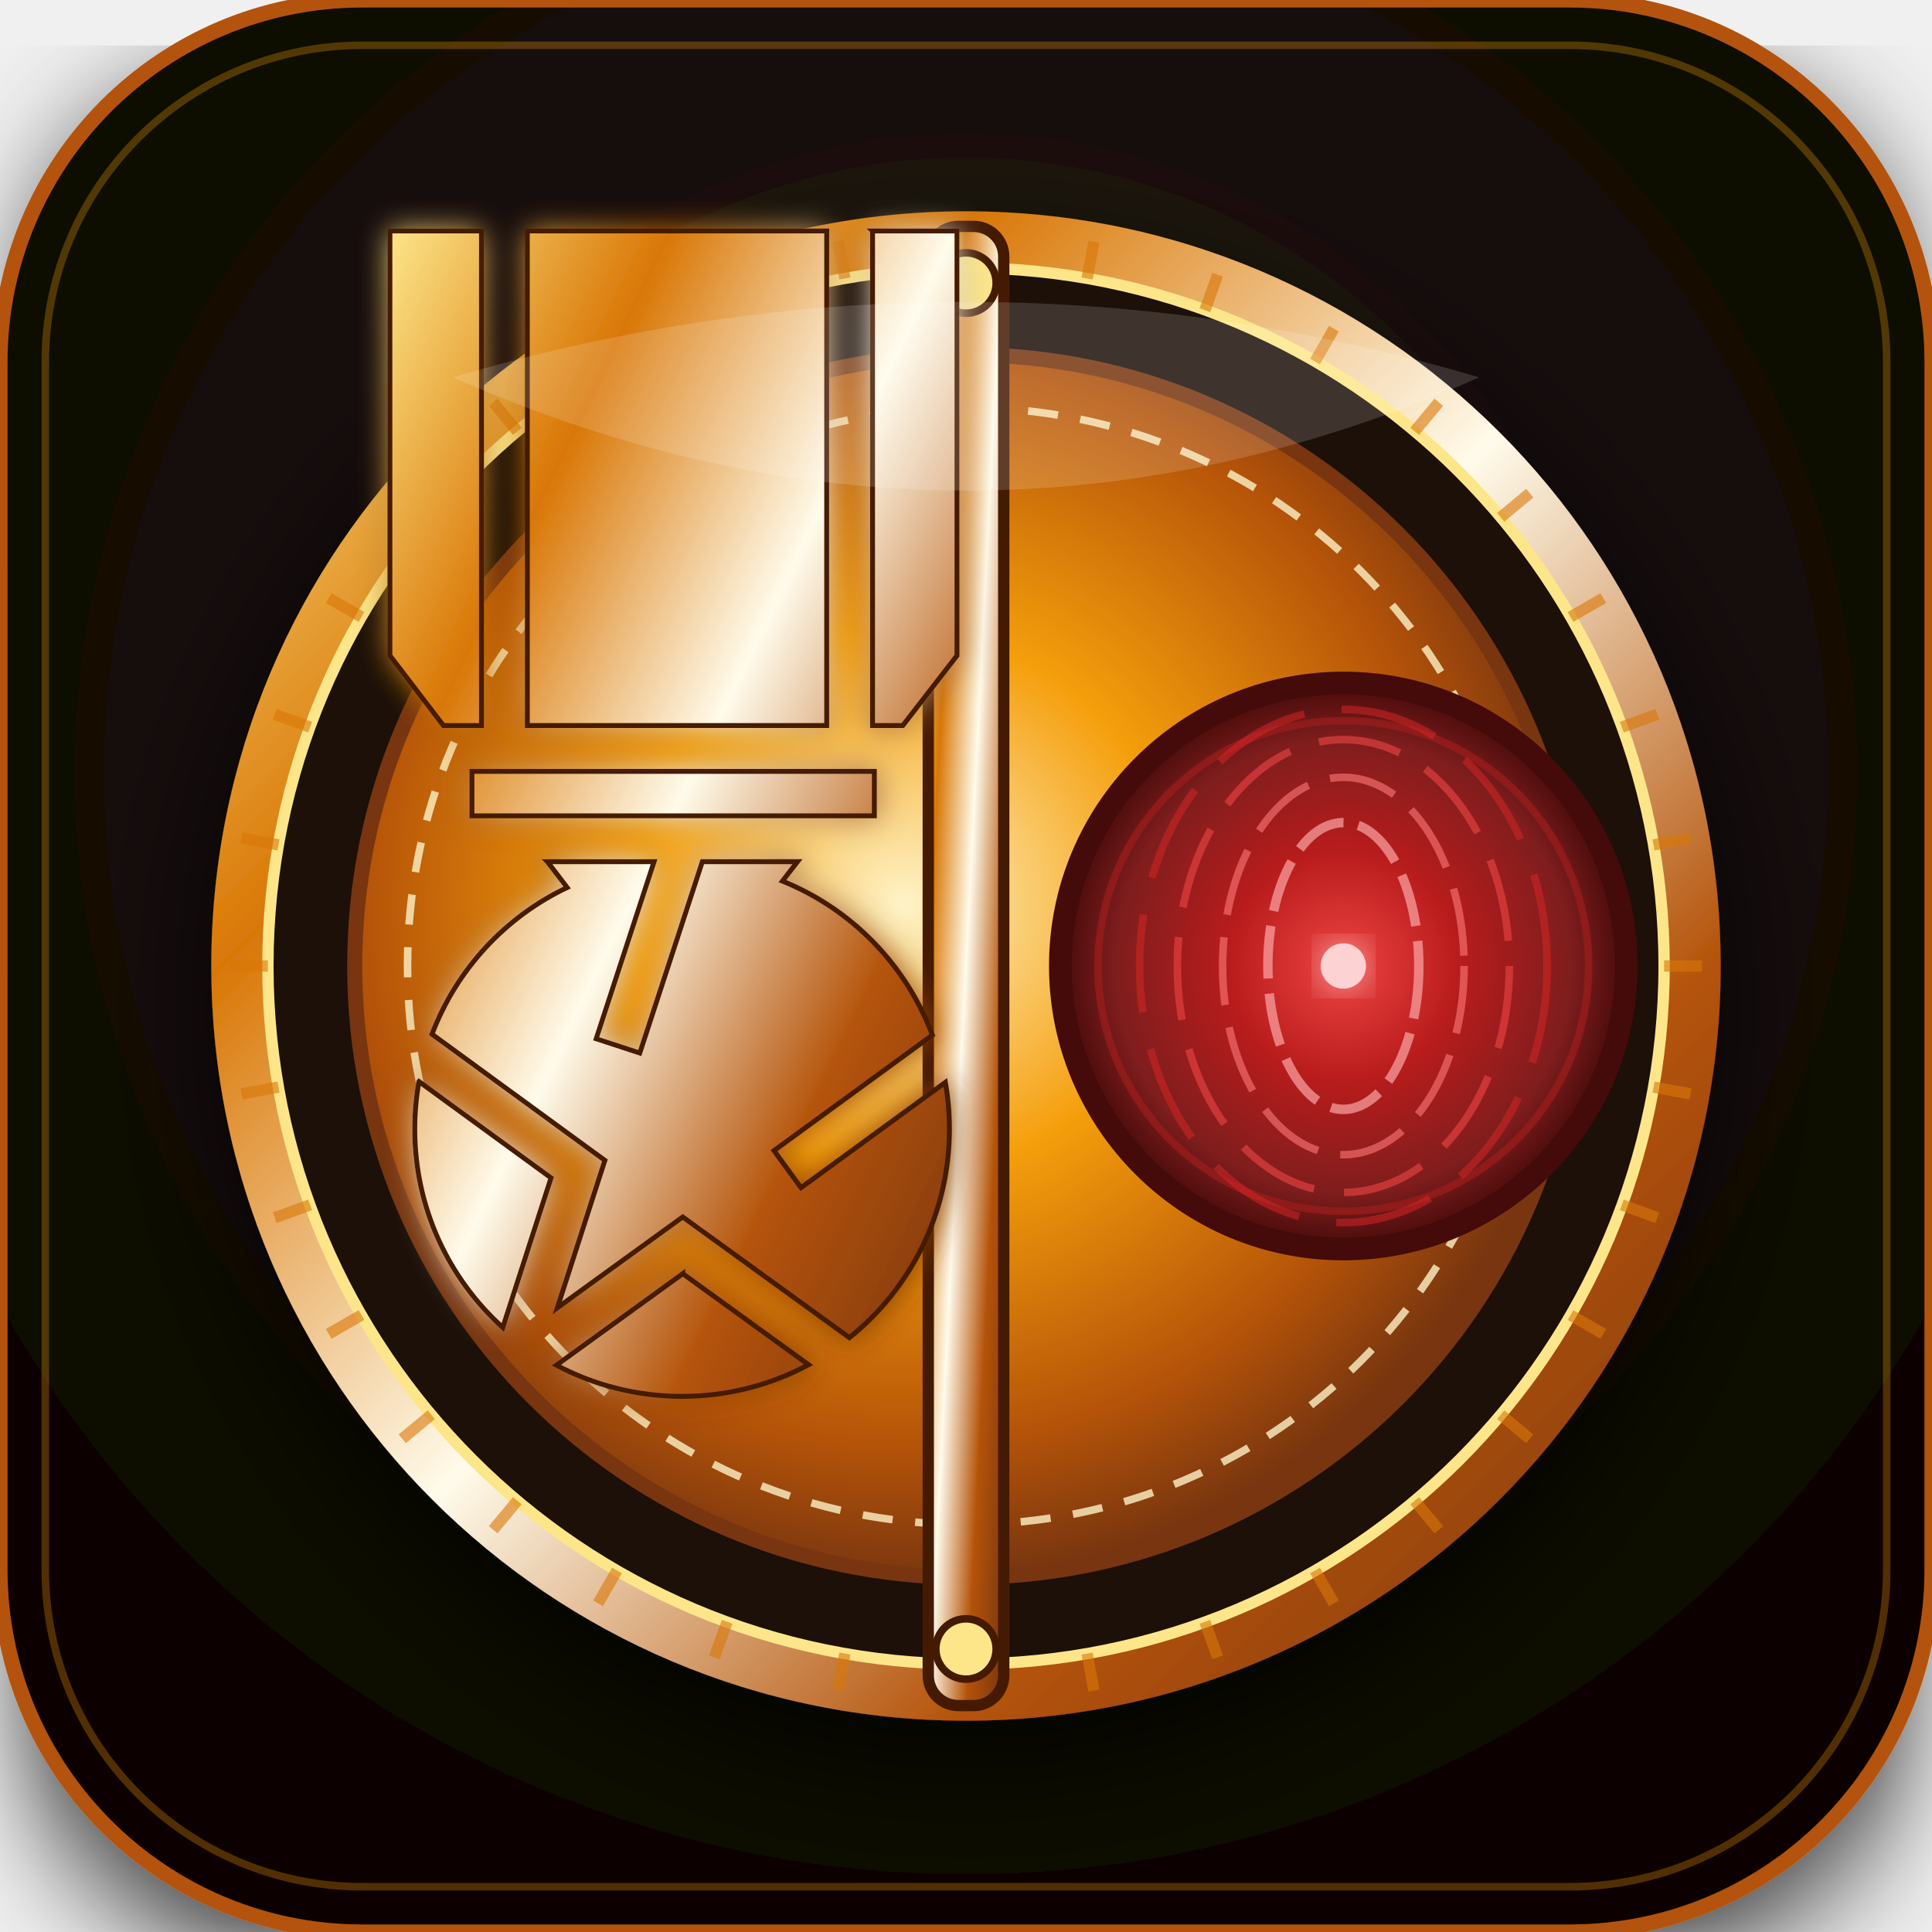
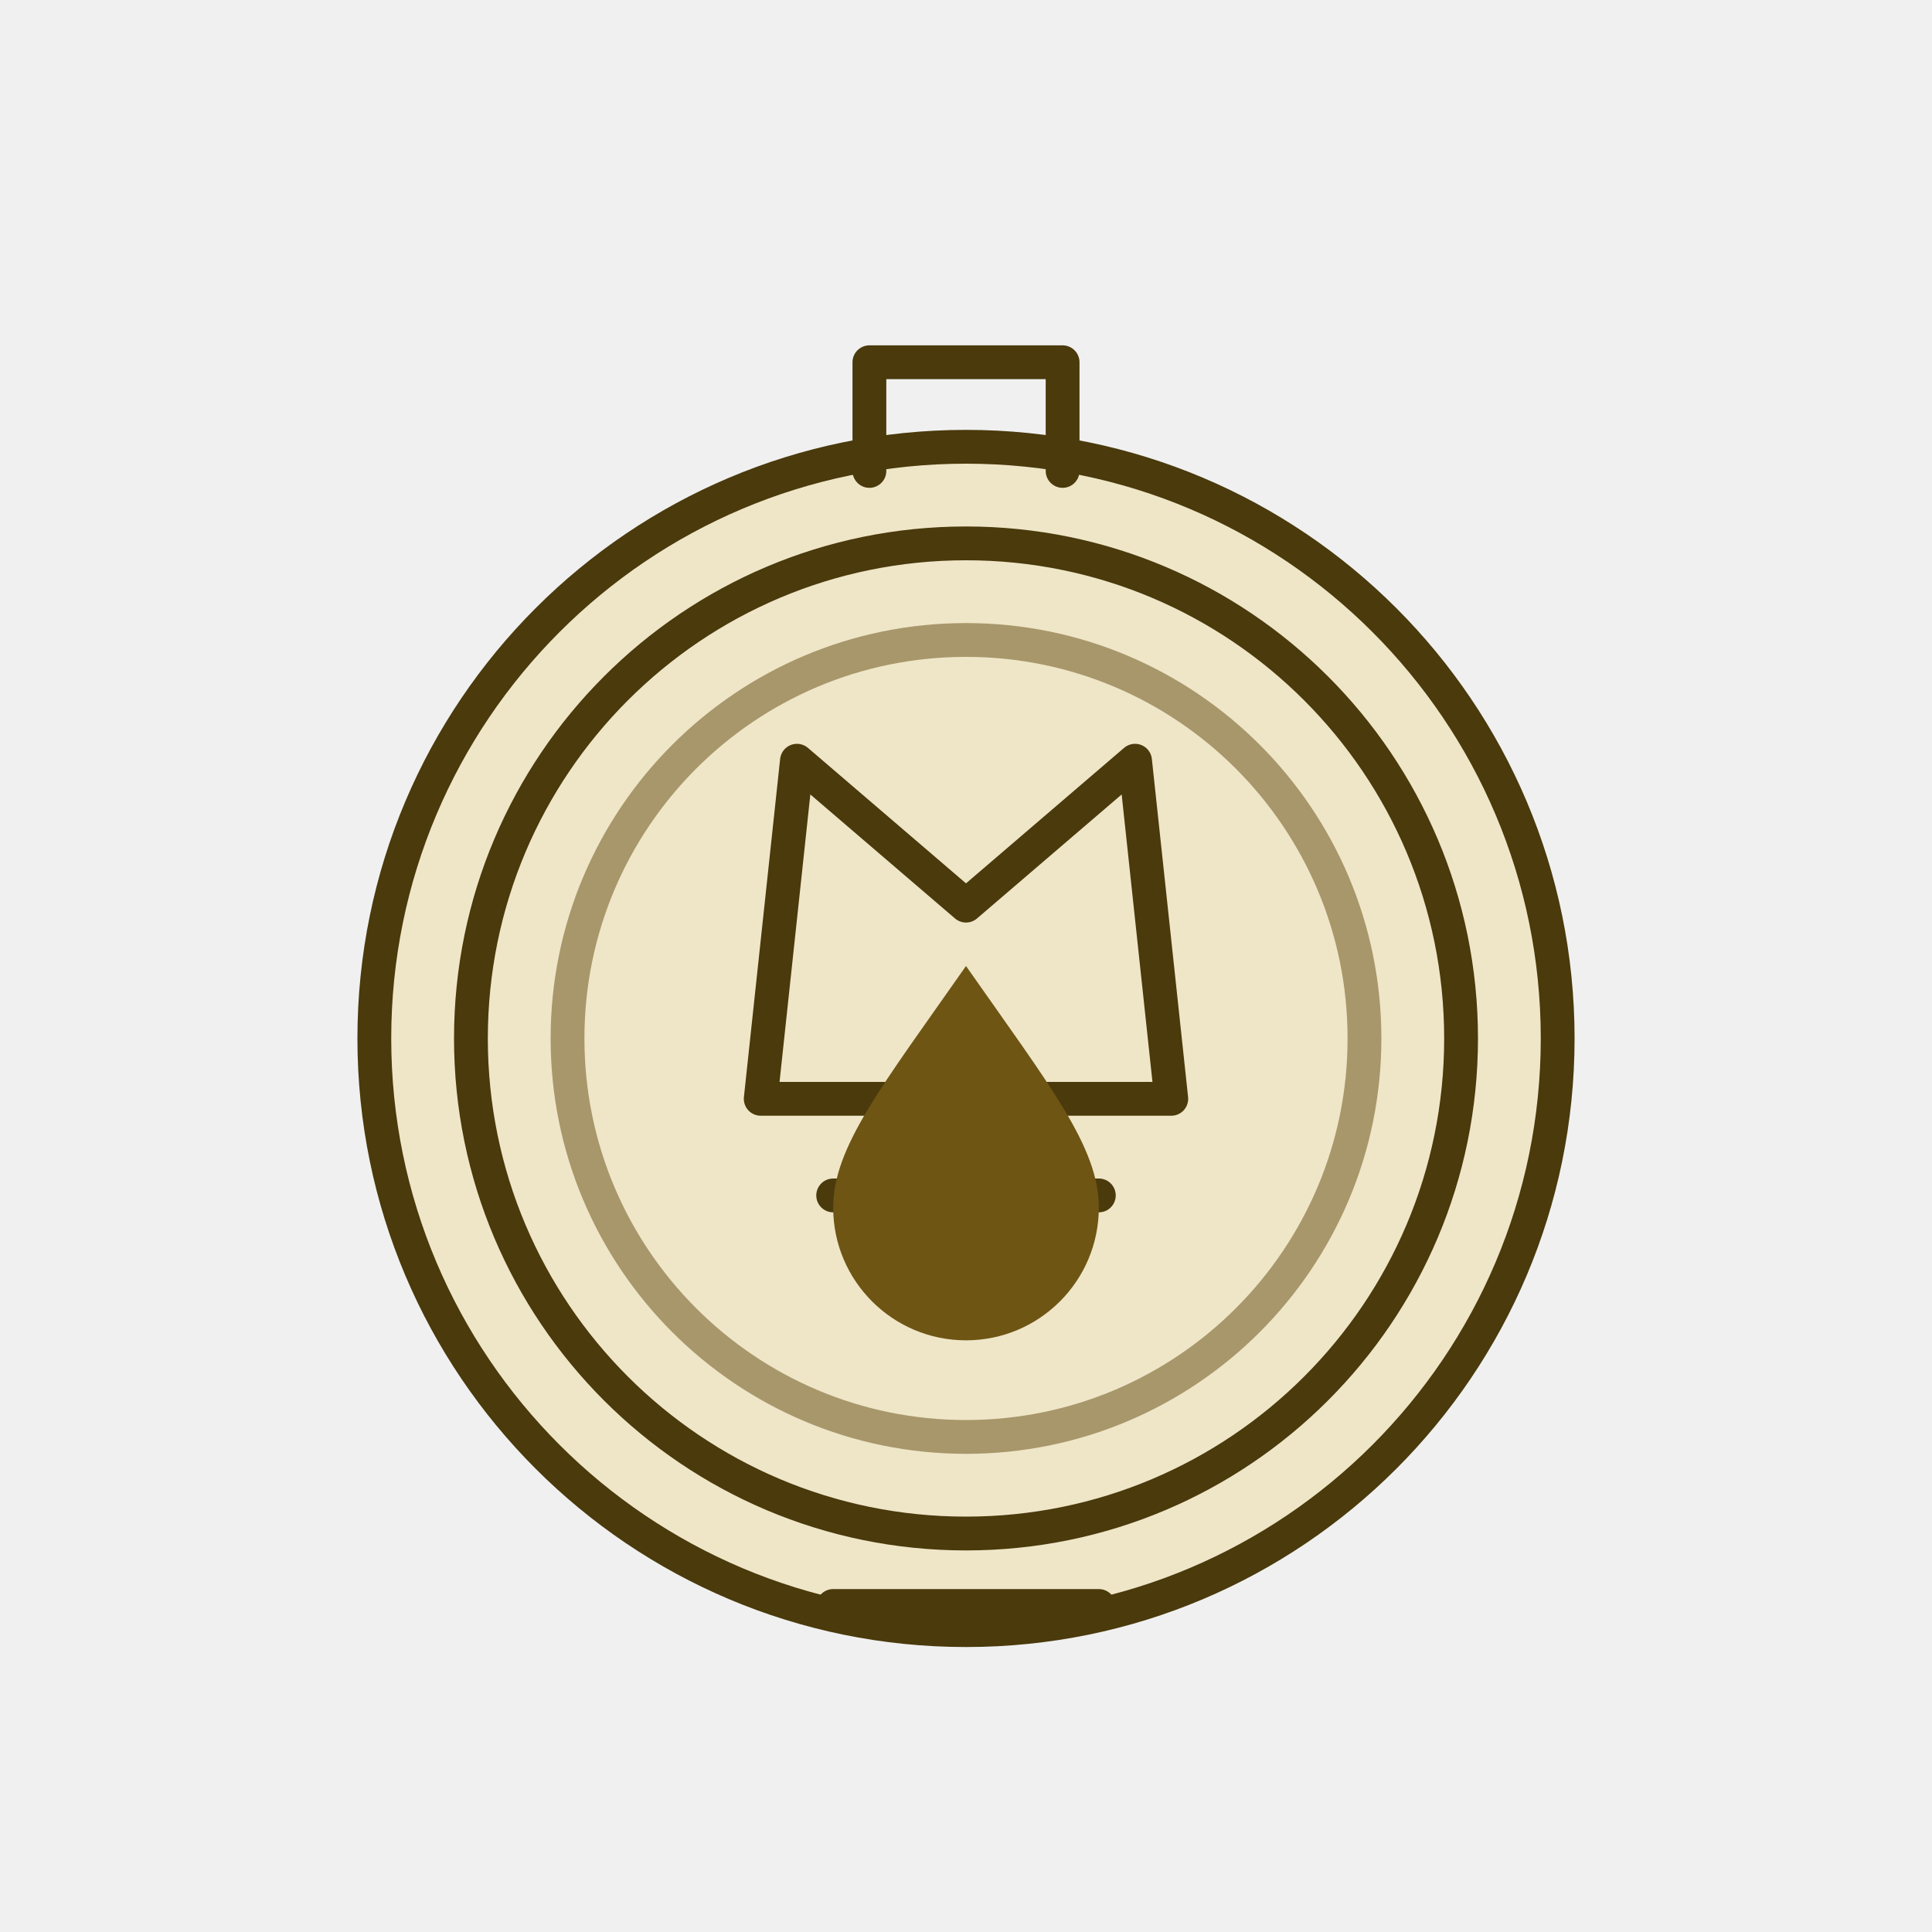
- <svg xmlns="http://www.w3.org/2000/svg" viewBox="0 0 512 512" width="100%" height="100%">
-   <defs>
-     <radialGradient id="bgGrad" cx="50%" cy="40%" r="60%">
-       <stop offset="0%" stop-color="#2D1F12" />
-       <stop offset="70%" stop-color="#140D07" />
-       <stop offset="100%" stop-color="#080503" />
-     </radialGradient>
-     <linearGradient id="goldRim" x1="0%" y1="0%" x2="100%" y2="100%">
-       <stop offset="0%" stop-color="#FDE68A" />
-       <stop offset="25%" stop-color="#D97706" />
-       <stop offset="50%" stop-color="#FFFBEB" />
-       <stop offset="75%" stop-color="#B45309" />
-       <stop offset="100%" stop-color="#78350F" />
-     </linearGradient>
-     <radialGradient id="goldCenter" cx="45%" cy="45%" r="55%">
-       <stop offset="0%" stop-color="#FEF3C7" />
-       <stop offset="40%" stop-color="#F59E0B" />
-       <stop offset="80%" stop-color="#B45309" />
-       <stop offset="100%" stop-color="#78350F" />
-     </radialGradient>
-     <radialGradient id="bloodGlow" cx="50%" cy="50%" r="50%">
-       <stop offset="0%" stop-color="#EF4444" />
-       <stop offset="40%" stop-color="#B91C1C" />
-       <stop offset="80%" stop-color="#7F1D1D" />
-       <stop offset="100%" stop-color="#450A0A" />
-     </radialGradient>
-     <filter id="goldGlow" x="-20%" y="-20%" width="140%" height="140%">
-       <feGaussianBlur stdDeviation="6" result="blur" />
-       <feComposite in="SourceGraphic" in2="blur" operator="over" />
-     </filter>
-     <filter id="dropShadow" x="-20%" y="-20%" width="140%" height="140%">
-       <feDropShadow dx="0" dy="12" stdDeviation="16" flood-color="#000" flood-opacity="0.75" />
-     </filter>
-   </defs>
-   <rect width="512" height="512" rx="96" fill="url(#bgGrad)" stroke="#B45309" stroke-width="4" filter="url(#dropShadow)" />
-   <rect x="12" y="12" width="488" height="488" rx="84" fill="none" stroke="#F59E0B" stroke-opacity="0.3" stroke-width="2" />
-   <circle cx="256" cy="256" r="200" fill="url(#goldRim)" filter="url(#dropShadow)" />
-   <circle cx="256" cy="256" r="185" fill="#1C1008" stroke="#FDE68A" stroke-width="3" />
-   <g stroke="#D97706" stroke-width="3" opacity="0.6">
-     <line x1="441.0" y1="256.0" x2="451.0" y2="256.0" />
-     <line x1="438.2" y1="288.1" x2="448.0" y2="289.9" />
-     <line x1="429.8" y1="319.3" x2="439.2" y2="322.7" />
-     <line x1="416.2" y1="348.5" x2="424.9" y2="353.5" />
-     <line x1="397.7" y1="374.9" x2="405.4" y2="381.3" />
-     <line x1="374.9" y1="397.7" x2="381.3" y2="405.4" />
-     <line x1="348.5" y1="416.2" x2="353.5" y2="424.9" />
-     <line x1="319.3" y1="429.8" x2="322.7" y2="439.2" />
-     <line x1="288.1" y1="438.2" x2="289.9" y2="448.0" />
-     <line x1="256.0" y1="441.0" x2="256.0" y2="451.0" />
-     <line x1="223.9" y1="438.2" x2="222.1" y2="448.0" />
-     <line x1="192.7" y1="429.8" x2="189.3" y2="439.2" />
-     <line x1="163.5" y1="416.2" x2="158.5" y2="424.9" />
-     <line x1="137.1" y1="397.7" x2="130.7" y2="405.4" />
-     <line x1="114.3" y1="374.9" x2="106.6" y2="381.3" />
-     <line x1="95.8" y1="348.5" x2="87.1" y2="353.5" />
-     <line x1="82.2" y1="319.3" x2="72.8" y2="322.7" />
-     <line x1="73.8" y1="288.1" x2="64.0" y2="289.9" />
-     <line x1="71.0" y1="256.0" x2="61.0" y2="256.0" />
-     <line x1="73.8" y1="223.9" x2="64.0" y2="222.1" />
-     <line x1="82.2" y1="192.7" x2="72.8" y2="189.3" />
-     <line x1="95.8" y1="163.5" x2="87.1" y2="158.5" />
-     <line x1="114.3" y1="137.1" x2="106.6" y2="130.7" />
-     <line x1="137.1" y1="114.3" x2="130.7" y2="106.6" />
-     <line x1="163.5" y1="95.8" x2="158.5" y2="87.1" />
-     <line x1="192.7" y1="82.2" x2="189.3" y2="72.8" />
-     <line x1="223.9" y1="73.8" x2="222.1" y2="64.0" />
-     <line x1="256.0" y1="71.0" x2="256.0" y2="61.0" />
-     <line x1="288.1" y1="73.8" x2="289.9" y2="64.0" />
-     <line x1="319.3" y1="82.2" x2="322.7" y2="72.8" />
-     <line x1="348.5" y1="95.8" x2="353.5" y2="87.1" />
-     <line x1="374.9" y1="114.3" x2="381.3" y2="106.6" />
-     <line x1="397.7" y1="137.1" x2="405.4" y2="130.7" />
-     <line x1="416.2" y1="163.5" x2="424.9" y2="158.5" />
-     <line x1="429.8" y1="192.7" x2="439.2" y2="189.3" />
-     <line x1="438.2" y1="223.9" x2="448.0" y2="222.1" />
+ <svg xmlns="http://www.w3.org/2000/svg" viewBox="0 0 160 160" fill="none" role="img" aria-labelledby="title">
+   <g stroke="#4A3A0C" stroke-width="2.8" stroke-linecap="round" stroke-linejoin="round">
+     <path d="M65 41h30v12H65z" fill="#A8976B" />
+     <circle cx="80" cy="86" r="49" fill="#EFE6C8" />
+     <circle cx="80" cy="86" r="41" />
+     <circle cx="80" cy="86" r="33" stroke="#A8976B" />
+     <path d="m63 91 3-28 14 12 14-12 3 28H63m6 8h22" />
+     <path d="M80 80c-7 10-11 15-11 20a11 11 0 0 0 22 0c0-5-4-10-11-20Z" fill="#6E5514" stroke="none" />
+     <path d="M72 39v-9h16v9M69 133h22" />
  </g>
-   <circle cx="256" cy="256" r="162" fill="url(#goldCenter)" stroke="#78350F" stroke-width="4" />
-   <circle cx="256" cy="256" r="148" fill="none" stroke="#FEF3C7" stroke-dasharray="8 6" stroke-width="2" opacity="0.8" />
-   <rect x="246" y="60" width="20" height="392" rx="8" fill="url(#goldRim)" stroke="#451A03" stroke-width="3" />
-   <circle cx="256" cy="75" r="8" fill="#FDE68A" stroke="#451A03" stroke-width="2" />
-   <circle cx="256" cy="437" r="8" fill="#FDE68A" stroke="#451A03" stroke-width="2" />
-   <g transform="translate(-40, 0) scale(0.65) translate(80, 75)" filter="url(#goldGlow)">
-     <path d="M140.5 19.156V192.28l21.813 28.532h15.53V19.156H140.5zm56.03 0v201.656h122.064V19.156H196.53zm140.75 0v201.656h12.345l22.094-28.53V19.155h-34.44zM173.94 239.5v18.125h164.09V239.5H173.94zm30.78 36.813 8.032 10.53c-25.262 12.014-45.128 33.46-55.094 59.813l65.03 47.47 5.47 3.968-2.094 6.437-17.312 53.69 45.656-33.064 5.5-3.97 5.47 3.97 62.468 45.22c24.872-19.957 40.78-50.6 40.78-85.063 0-6.494-.573-12.854-1.655-19.032l-58.845 42.94-11-15.095L361.688 347c-10.683-28.55-32.932-51.392-61.125-62.78l6.125-7.908h-38.813l-25.5 78-17.75-5.812 23.594-72.188h-43.5zm-52.374 89.625a110.094 110.094 0 0 0-1.72 19.375c0 32.163 13.84 61.008 35.907 80.937l19.69-61.03-53.876-39.283zm107.562 78.343-51.53 37.314c15.266 8.124 32.707 12.72 51.25 12.72 18.673-.002 36.218-4.676 51.562-12.908l-51.282-37.125z" fill="url(#goldRim)" stroke="#451A03" stroke-width="2" />
-   </g>
-   <g transform="translate(100, 0)">
-     <circle cx="256" cy="256" r="75" fill="url(#bloodGlow)" stroke="#450A0A" stroke-width="6" />
-     <circle cx="256" cy="256" r="65" fill="none" stroke="#991B1B" stroke-width="2" opacity="0.8" />
-     <ellipse cx="256" cy="256" rx="20" ry="38" fill="none" stroke="#FCA5A5" stroke-width="2.5" stroke-dasharray="14 4" opacity="0.7" />
-     <ellipse cx="256" cy="256" rx="32" ry="50" fill="none" stroke="#F87171" stroke-width="2" stroke-dasharray="18 6" opacity="0.65" />
-     <ellipse cx="256" cy="256" rx="44" ry="60" fill="none" stroke="#EF4444" stroke-width="2" stroke-dasharray="22 8" opacity="0.6" />
-     <ellipse cx="256" cy="256" rx="54" ry="68" fill="none" stroke="#DC2626" stroke-width="2" stroke-dasharray="26 10" opacity="0.5" />
-     <circle cx="256" cy="256" r="6" fill="#FEE2E2" opacity="0.9" filter="url(#goldGlow)" />
-   </g>
-   <path d="M120 100 Q 256 60 392 100 Q 256 160 120 100 Z" fill="#FFF" opacity="0.15" />
</svg>
